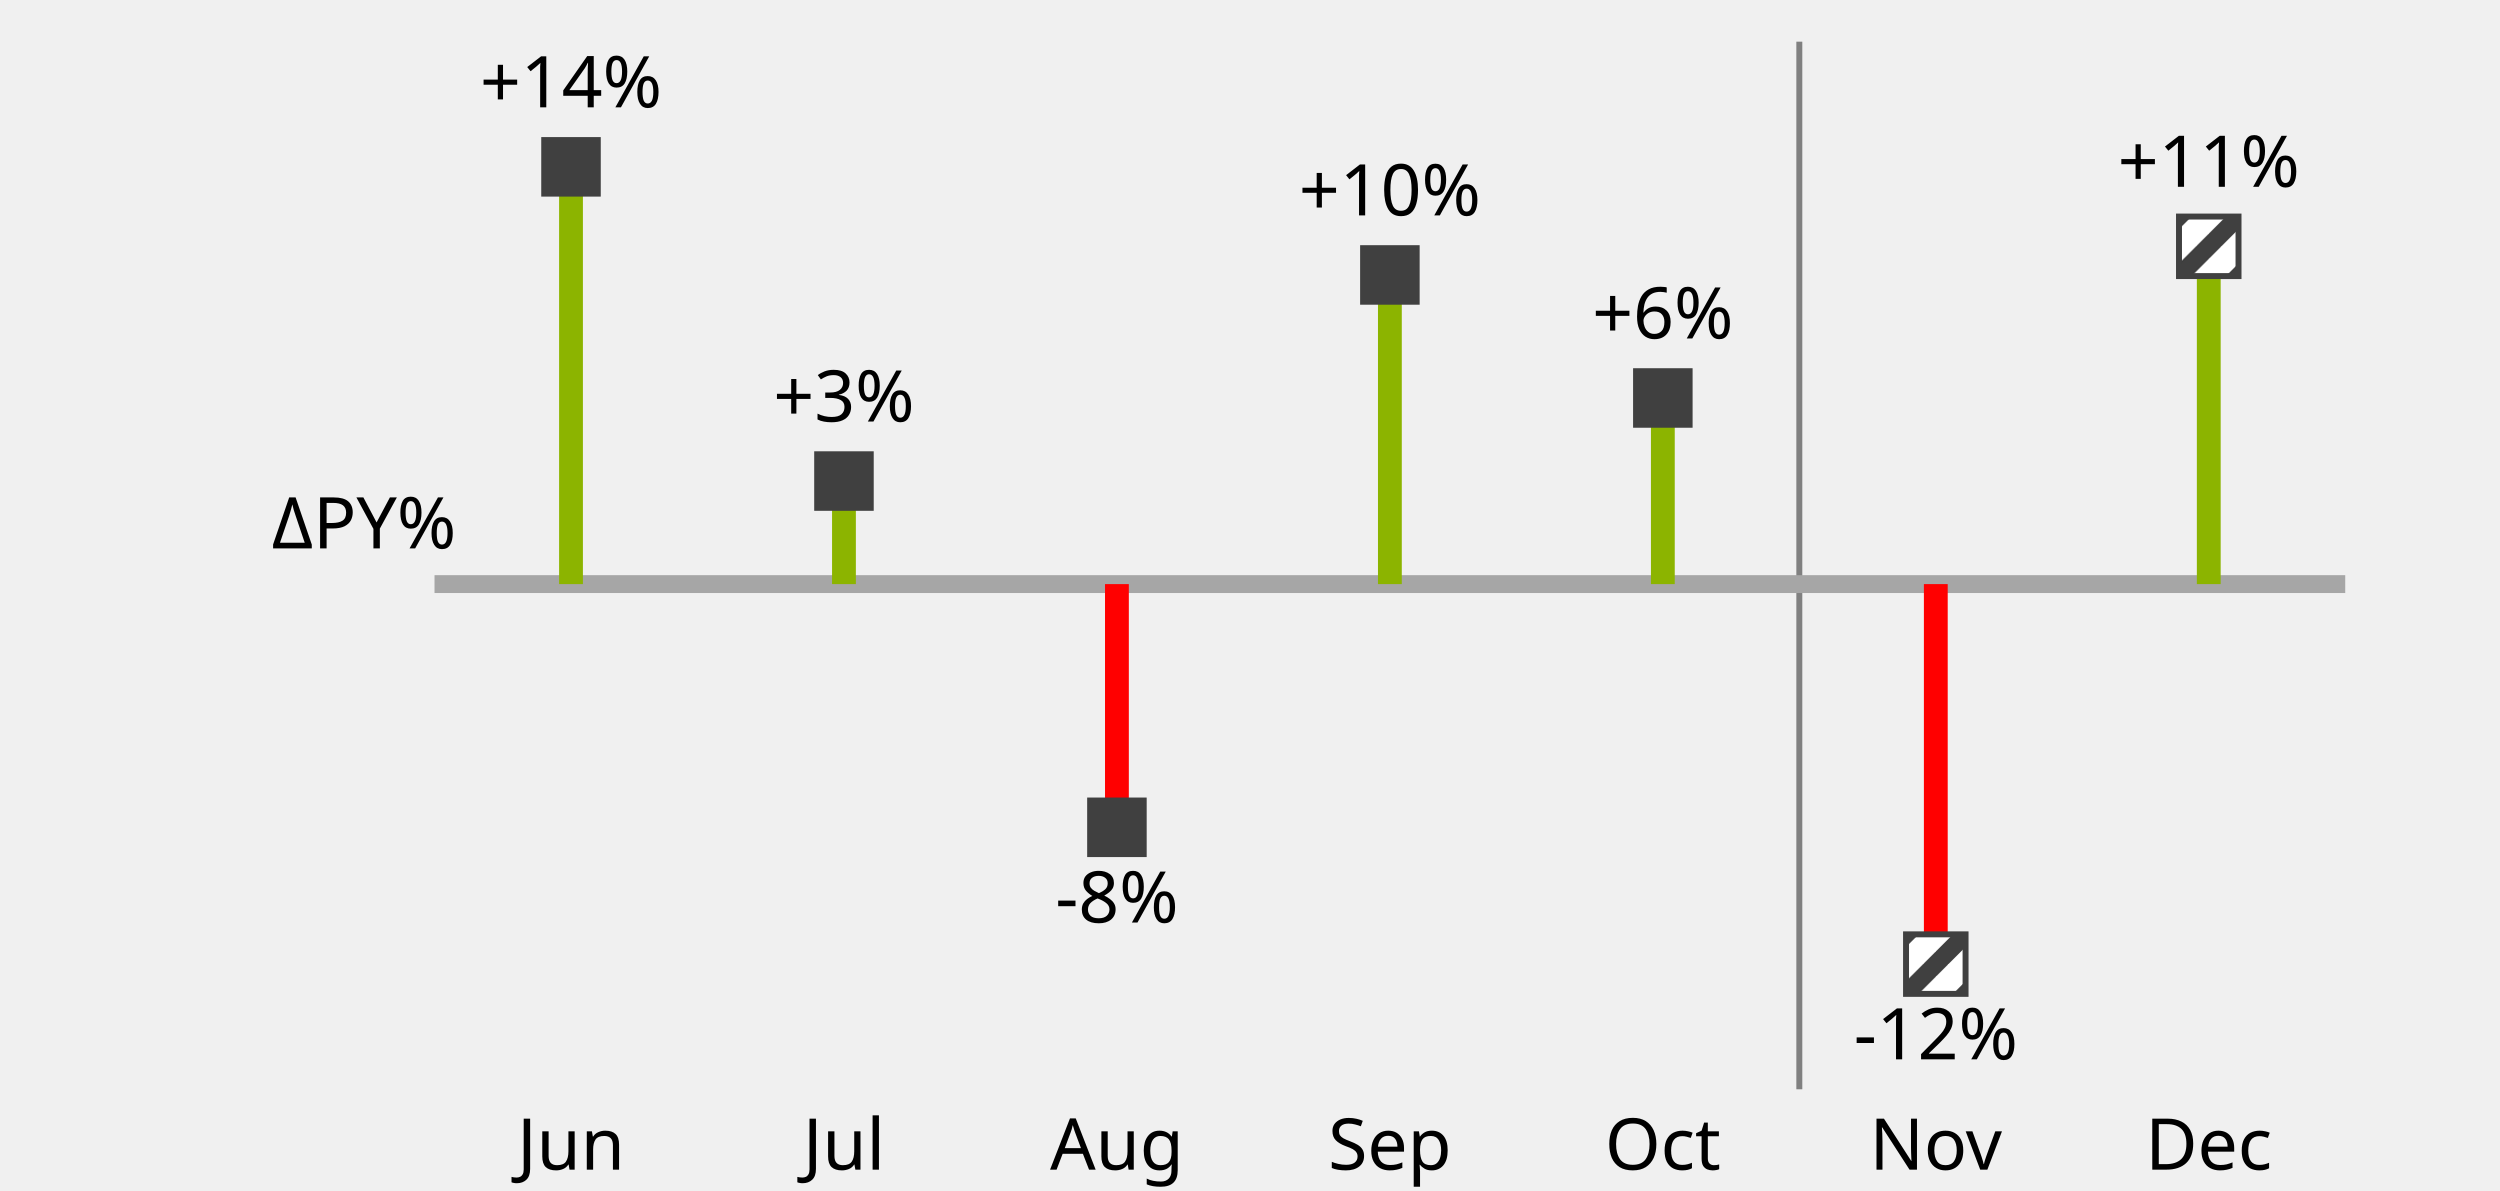
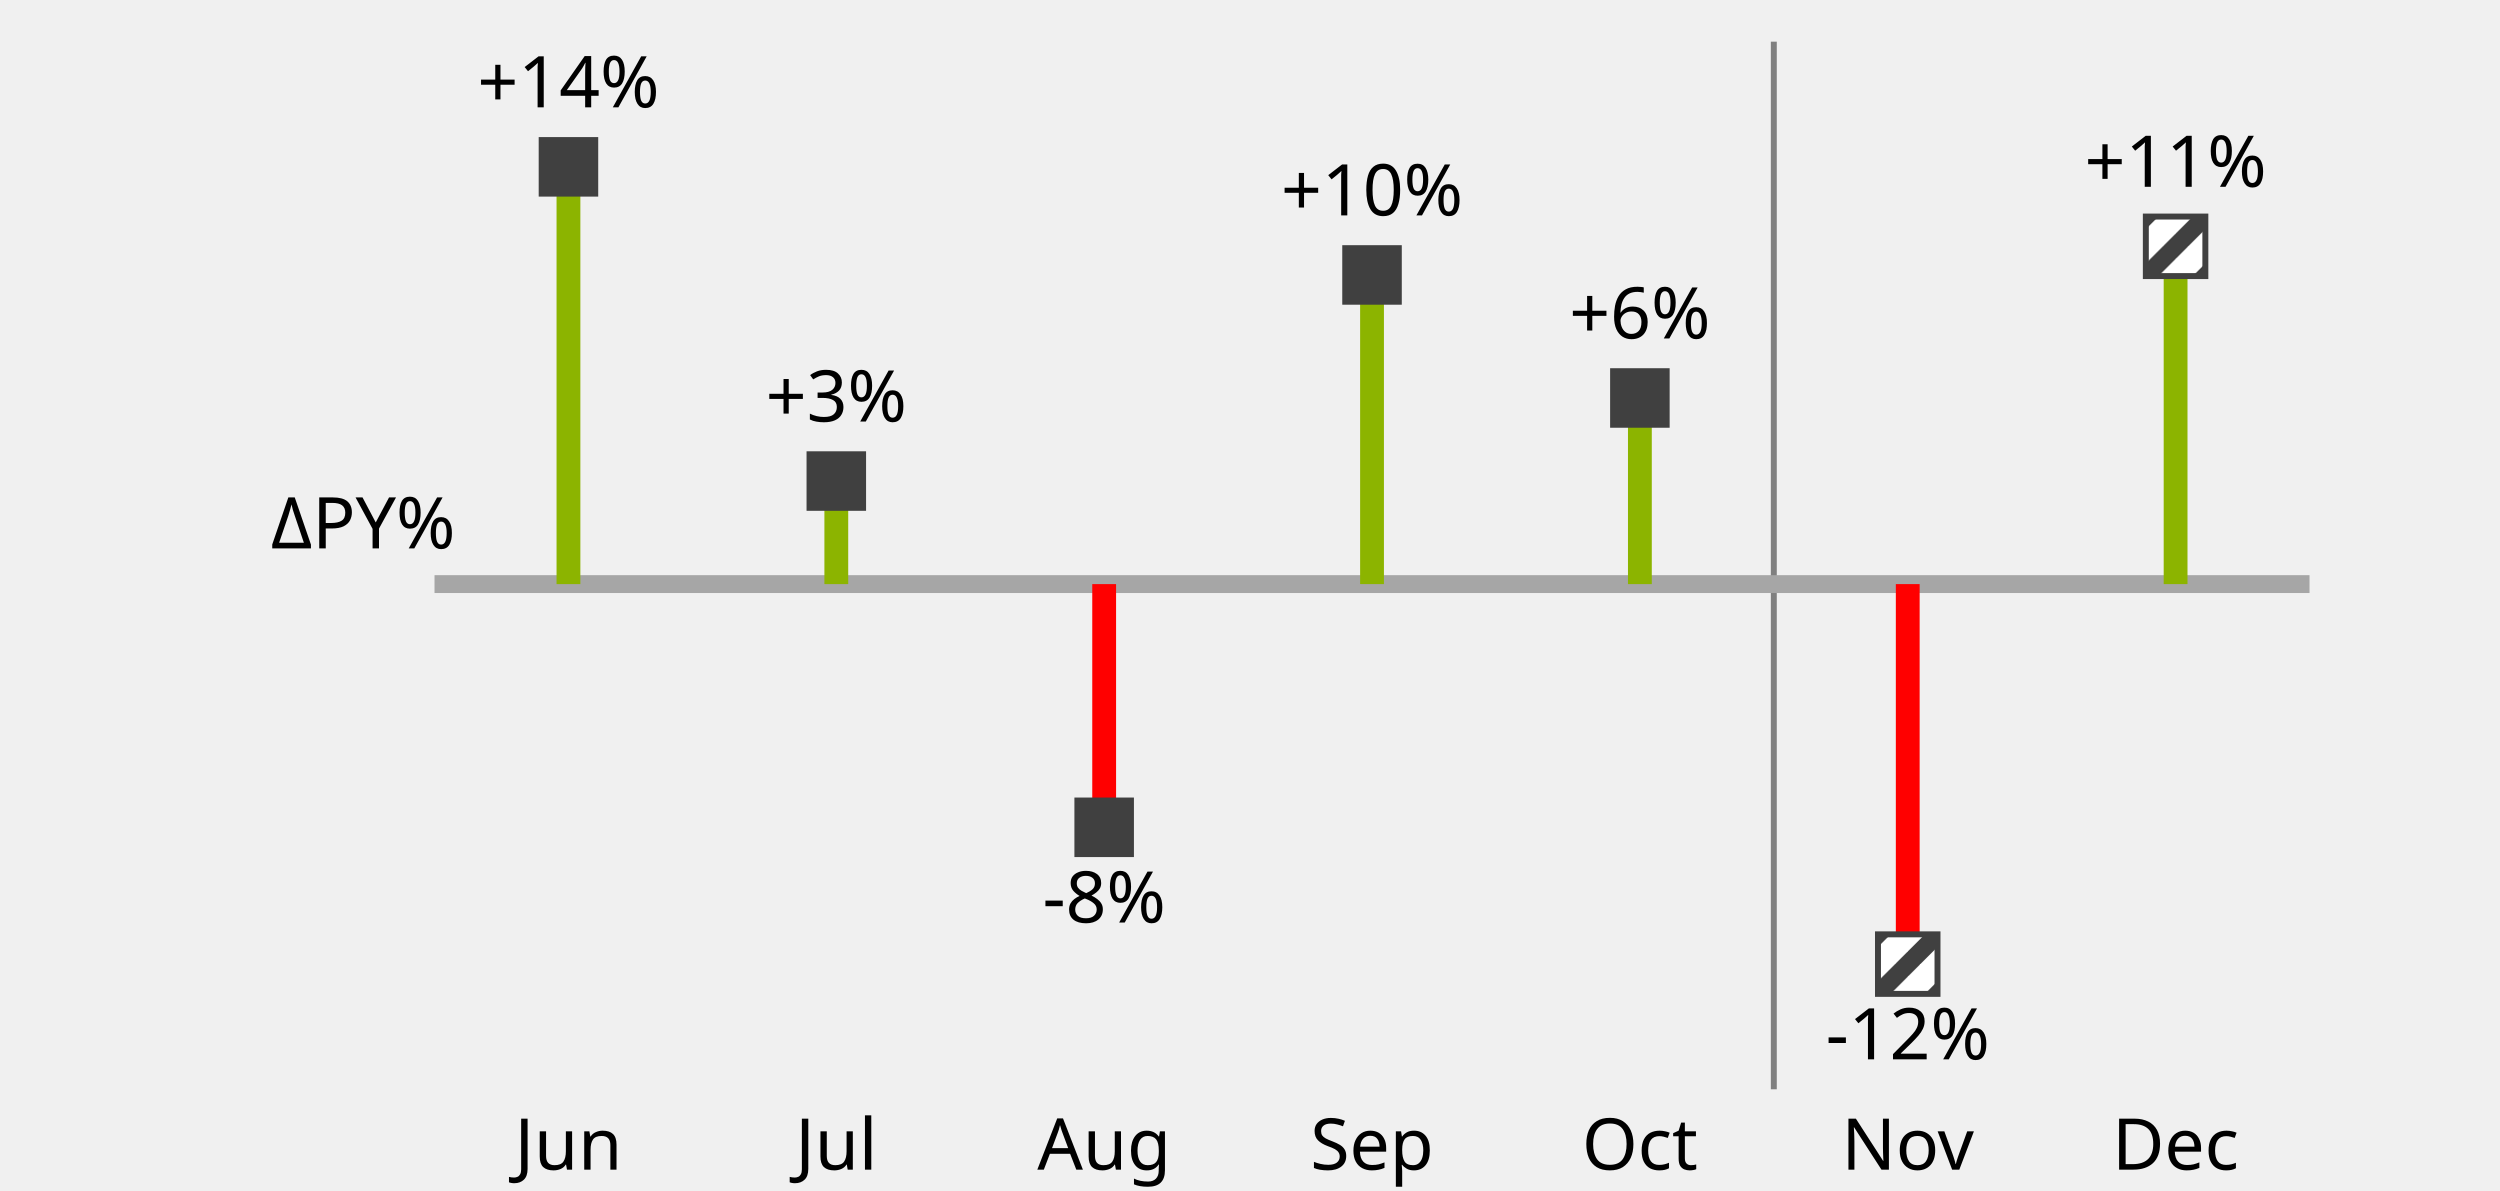
<svg xmlns="http://www.w3.org/2000/svg" version="1.1" class="marks" width="420" height="200" viewBox="0 0 420 200">
  <defs>
    <pattern id="pp-diagonal-stripe-3-404040-FFFFFF" patternUnits="userSpaceOnUse" width="10" height="10">
      <rect width="10" height="10" fill="#FFFFFF" />
      <path d="M-1,1 l2,-2 M0,10 l10,-10 M9,11 l2,-2" stroke="#404040" stroke-width="3" />
    </pattern>
  </defs>
  <g fill="none" stroke-miterlimit="4" transform="translate(73,7)">
    <g class="mark-group role-frame root" role="graphics-object" aria-roledescription="group mark container">
      <g transform="translate(0,0)">
-         <path class="background" aria-hidden="true" d="M0,0h321v176h-321Z" />
+         <path class="background" aria-hidden="true" d="M0,0h315v176h-315Z" />
        <g>
          <g class="mark-group role-axis" role="graphics-symbol" aria-roledescription="axis" aria-label="X-axis for a discrete scale with 7 values: Jun, Jul, Aug, Sep, Oct, Nov, Dec">
            <g transform="translate(0.5,176.5)">
              <path class="background" aria-hidden="true" d="M0,0h0v0h0Z" pointer-events="none" />
              <g>
                <g class="mark-text role-axis-label" pointer-events="none">
-                   <text text-anchor="middle" transform="translate(22.42857,13)" font-family="Segoe UI" font-size="12px" fill="#000000" opacity="1">Jun</text>
-                   <text text-anchor="middle" transform="translate(68.28571,13)" font-family="Segoe UI" font-size="12px" fill="#000000" opacity="1">Jul</text>
-                   <text text-anchor="middle" transform="translate(114.1429,13)" font-family="Segoe UI" font-size="12px" fill="#000000" opacity="1">Aug</text>
-                   <text text-anchor="middle" transform="translate(160,13)" font-family="Segoe UI" font-size="12px" fill="#000000" opacity="1">Sep</text>
-                   <text text-anchor="middle" transform="translate(205.8571,13)" font-family="Segoe UI" font-size="12px" fill="#000000" opacity="1">Oct</text>
-                   <text text-anchor="middle" transform="translate(251.7143,13)" font-family="Segoe UI" font-size="12px" fill="#000000" opacity="1">Nov</text>
-                   <text text-anchor="middle" transform="translate(297.5714,13)" font-family="Segoe UI" font-size="12px" fill="#000000" opacity="1">Dec</text>
+                   <text text-anchor="middle" transform="translate(22,13)" font-family="Segoe UI" font-size="12px" fill="#000000" opacity="1">Jun</text>
+                   <text text-anchor="middle" transform="translate(67,13)" font-family="Segoe UI" font-size="12px" fill="#000000" opacity="1">Jul</text>
+                   <text text-anchor="middle" transform="translate(112,13)" font-family="Segoe UI" font-size="12px" fill="#000000" opacity="1">Aug</text>
+                   <text text-anchor="middle" transform="translate(157,13)" font-family="Segoe UI" font-size="12px" fill="#000000" opacity="1">Sep</text>
+                   <text text-anchor="middle" transform="translate(202,13)" font-family="Segoe UI" font-size="12px" fill="#000000" opacity="1">Oct</text>
+                   <text text-anchor="middle" transform="translate(247,13)" font-family="Segoe UI" font-size="12px" fill="#000000" opacity="1">Nov</text>
+                   <text text-anchor="middle" transform="translate(292,13)" font-family="Segoe UI" font-size="12px" fill="#000000" opacity="1">Dec</text>
                </g>
              </g>
              <path class="foreground" aria-hidden="true" d="" pointer-events="none" display="none" />
            </g>
          </g>
          <g class="mark-symbol role-mark layer_0_marks" role="graphics-object" aria-roledescription="symbol mark container">
-             <path aria-label="Period: Jun" role="graphics-symbol" aria-roledescription="point" transform="translate(22.92857,0)" d="M2.739,0A2.739,2.739,0,1,1,-2.739,0A2.739,2.739,0,1,1,2.739,0" stroke="#4c78a8" stroke-width="2" opacity="0" />
-             <path aria-label="Period: Jul" role="graphics-symbol" aria-roledescription="point" transform="translate(68.78571,0)" d="M2.739,0A2.739,2.739,0,1,1,-2.739,0A2.739,2.739,0,1,1,2.739,0" stroke="#4c78a8" stroke-width="2" opacity="0" />
-             <path aria-label="Period: Aug" role="graphics-symbol" aria-roledescription="point" transform="translate(114.6429,0)" d="M2.739,0A2.739,2.739,0,1,1,-2.739,0A2.739,2.739,0,1,1,2.739,0" stroke="#4c78a8" stroke-width="2" opacity="0" />
-             <path aria-label="Period: Sep" role="graphics-symbol" aria-roledescription="point" transform="translate(160.5,0)" d="M2.739,0A2.739,2.739,0,1,1,-2.739,0A2.739,2.739,0,1,1,2.739,0" stroke="#4c78a8" stroke-width="2" opacity="0" />
-             <path aria-label="Period: Oct" role="graphics-symbol" aria-roledescription="point" transform="translate(206.3571,0)" d="M2.739,0A2.739,2.739,0,1,1,-2.739,0A2.739,2.739,0,1,1,2.739,0" stroke="#4c78a8" stroke-width="2" opacity="0" />
-             <path aria-label="Period: Nov" role="graphics-symbol" aria-roledescription="point" transform="translate(252.2143,0)" d="M2.739,0A2.739,2.739,0,1,1,-2.739,0A2.739,2.739,0,1,1,2.739,0" stroke="#4c78a8" stroke-width="2" opacity="0" />
-             <path aria-label="Period: Dec" role="graphics-symbol" aria-roledescription="point" transform="translate(298.0714,0)" d="M2.739,0A2.739,2.739,0,1,1,-2.739,0A2.739,2.739,0,1,1,2.739,0" stroke="#4c78a8" stroke-width="2" opacity="0" />
+             <path aria-label="Period: Jun" role="graphics-symbol" aria-roledescription="point" transform="translate(22.5,0)" d="M2.739,0A2.739,2.739,0,1,1,-2.739,0A2.739,2.739,0,1,1,2.739,0" stroke="#4c78a8" stroke-width="2" opacity="0" />
+             <path aria-label="Period: Jul" role="graphics-symbol" aria-roledescription="point" transform="translate(67.5,0)" d="M2.739,0A2.739,2.739,0,1,1,-2.739,0A2.739,2.739,0,1,1,2.739,0" stroke="#4c78a8" stroke-width="2" opacity="0" />
+             <path aria-label="Period: Aug" role="graphics-symbol" aria-roledescription="point" transform="translate(112.5,0)" d="M2.739,0A2.739,2.739,0,1,1,-2.739,0A2.739,2.739,0,1,1,2.739,0" stroke="#4c78a8" stroke-width="2" opacity="0" />
+             <path aria-label="Period: Sep" role="graphics-symbol" aria-roledescription="point" transform="translate(157.5,0)" d="M2.739,0A2.739,2.739,0,1,1,-2.739,0A2.739,2.739,0,1,1,2.739,0" stroke="#4c78a8" stroke-width="2" opacity="0" />
+             <path aria-label="Period: Oct" role="graphics-symbol" aria-roledescription="point" transform="translate(202.5,0)" d="M2.739,0A2.739,2.739,0,1,1,-2.739,0A2.739,2.739,0,1,1,2.739,0" stroke="#4c78a8" stroke-width="2" opacity="0" />
+             <path aria-label="Period: Nov" role="graphics-symbol" aria-roledescription="point" transform="translate(247.5,0)" d="M2.739,0A2.739,2.739,0,1,1,-2.739,0A2.739,2.739,0,1,1,2.739,0" stroke="#4c78a8" stroke-width="2" opacity="0" />
+             <path aria-label="Period: Dec" role="graphics-symbol" aria-roledescription="point" transform="translate(292.5,0)" d="M2.739,0A2.739,2.739,0,1,1,-2.739,0A2.739,2.739,0,1,1,2.739,0" stroke="#4c78a8" stroke-width="2" opacity="0" />
          </g>
          <g class="mark-symbol role-mark layer_1_marks" role="graphics-object" aria-roledescription="symbol mark container">
-             <path aria-label="Period: Jun" role="graphics-symbol" aria-roledescription="point" transform="translate(22.92857,176)" d="M2.739,0A2.739,2.739,0,1,1,-2.739,0A2.739,2.739,0,1,1,2.739,0" stroke="#4c78a8" stroke-width="2" opacity="0" />
-             <path aria-label="Period: Jul" role="graphics-symbol" aria-roledescription="point" transform="translate(68.78571,176)" d="M2.739,0A2.739,2.739,0,1,1,-2.739,0A2.739,2.739,0,1,1,2.739,0" stroke="#4c78a8" stroke-width="2" opacity="0" />
-             <path aria-label="Period: Aug" role="graphics-symbol" aria-roledescription="point" transform="translate(114.6429,176)" d="M2.739,0A2.739,2.739,0,1,1,-2.739,0A2.739,2.739,0,1,1,2.739,0" stroke="#4c78a8" stroke-width="2" opacity="0" />
-             <path aria-label="Period: Sep" role="graphics-symbol" aria-roledescription="point" transform="translate(160.5,176)" d="M2.739,0A2.739,2.739,0,1,1,-2.739,0A2.739,2.739,0,1,1,2.739,0" stroke="#4c78a8" stroke-width="2" opacity="0" />
-             <path aria-label="Period: Oct" role="graphics-symbol" aria-roledescription="point" transform="translate(206.3571,176)" d="M2.739,0A2.739,2.739,0,1,1,-2.739,0A2.739,2.739,0,1,1,2.739,0" stroke="#4c78a8" stroke-width="2" opacity="0" />
-             <path aria-label="Period: Nov" role="graphics-symbol" aria-roledescription="point" transform="translate(252.2143,176)" d="M2.739,0A2.739,2.739,0,1,1,-2.739,0A2.739,2.739,0,1,1,2.739,0" stroke="#4c78a8" stroke-width="2" opacity="0" />
-             <path aria-label="Period: Dec" role="graphics-symbol" aria-roledescription="point" transform="translate(298.0714,176)" d="M2.739,0A2.739,2.739,0,1,1,-2.739,0A2.739,2.739,0,1,1,2.739,0" stroke="#4c78a8" stroke-width="2" opacity="0" />
+             <path aria-label="Period: Jun" role="graphics-symbol" aria-roledescription="point" transform="translate(22.5,176)" d="M2.739,0A2.739,2.739,0,1,1,-2.739,0A2.739,2.739,0,1,1,2.739,0" stroke="#4c78a8" stroke-width="2" opacity="0" />
+             <path aria-label="Period: Jul" role="graphics-symbol" aria-roledescription="point" transform="translate(67.5,176)" d="M2.739,0A2.739,2.739,0,1,1,-2.739,0A2.739,2.739,0,1,1,2.739,0" stroke="#4c78a8" stroke-width="2" opacity="0" />
+             <path aria-label="Period: Aug" role="graphics-symbol" aria-roledescription="point" transform="translate(112.5,176)" d="M2.739,0A2.739,2.739,0,1,1,-2.739,0A2.739,2.739,0,1,1,2.739,0" stroke="#4c78a8" stroke-width="2" opacity="0" />
+             <path aria-label="Period: Sep" role="graphics-symbol" aria-roledescription="point" transform="translate(157.5,176)" d="M2.739,0A2.739,2.739,0,1,1,-2.739,0A2.739,2.739,0,1,1,2.739,0" stroke="#4c78a8" stroke-width="2" opacity="0" />
+             <path aria-label="Period: Oct" role="graphics-symbol" aria-roledescription="point" transform="translate(202.5,176)" d="M2.739,0A2.739,2.739,0,1,1,-2.739,0A2.739,2.739,0,1,1,2.739,0" stroke="#4c78a8" stroke-width="2" opacity="0" />
+             <path aria-label="Period: Nov" role="graphics-symbol" aria-roledescription="point" transform="translate(247.5,176)" d="M2.739,0A2.739,2.739,0,1,1,-2.739,0A2.739,2.739,0,1,1,2.739,0" stroke="#4c78a8" stroke-width="2" opacity="0" />
+             <path aria-label="Period: Dec" role="graphics-symbol" aria-roledescription="point" transform="translate(292.5,176)" d="M2.739,0A2.739,2.739,0,1,1,-2.739,0A2.739,2.739,0,1,1,2.739,0" stroke="#4c78a8" stroke-width="2" opacity="0" />
          </g>
          <g class="mark-rect role-mark layer_2_marks" role="graphics-object" aria-roledescription="rect mark container">
-             <path aria-label="Period: Jun" role="graphics-symbol" aria-roledescription="bar" d="M1.0658141036401503e-14,0h45.857v176h-45.857Z" opacity="1" />
-             <path aria-label="Period: Jul" role="graphics-symbol" aria-roledescription="bar" d="M45.857,0h45.857v176h-45.857Z" opacity="1" />
-             <path aria-label="Period: Aug" role="graphics-symbol" aria-roledescription="bar" d="M91.714,0h45.857v176h-45.857Z" opacity="1" />
-             <path aria-label="Period: Sep" role="graphics-symbol" aria-roledescription="bar" d="M137.571,0h45.857v176h-45.857Z" opacity="1" />
-             <path aria-label="Period: Oct" role="graphics-symbol" aria-roledescription="bar" d="M183.429,0h45.857v176h-45.857Z" opacity="1" />
-             <path aria-label="Period: Nov" role="graphics-symbol" aria-roledescription="bar" d="M229.286,0h45.857v176h-45.857Z" opacity="1" />
-             <path aria-label="Period: Dec" role="graphics-symbol" aria-roledescription="bar" d="M275.143,0h45.857v176h-45.857Z" opacity="1" />
+             <path aria-label="Period: Jun" role="graphics-symbol" aria-roledescription="bar" d="M1.4210854715202004e-14,0h45v176h-45Z" opacity="1" />
+             <path aria-label="Period: Jul" role="graphics-symbol" aria-roledescription="bar" d="M45,0h45v176h-45Z" opacity="1" />
+             <path aria-label="Period: Aug" role="graphics-symbol" aria-roledescription="bar" d="M90,0h45v176h-45Z" opacity="1" />
+             <path aria-label="Period: Sep" role="graphics-symbol" aria-roledescription="bar" d="M135,0h45v176h-45Z" opacity="1" />
+             <path aria-label="Period: Oct" role="graphics-symbol" aria-roledescription="bar" d="M180,0h45v176h-45Z" opacity="1" />
+             <path aria-label="Period: Nov" role="graphics-symbol" aria-roledescription="bar" d="M225,0h45v176h-45Z" opacity="1" />
+             <path aria-label="Period: Dec" role="graphics-symbol" aria-roledescription="bar" d="M270,0h45v176h-45Z" opacity="1" />
          </g>
          <g class="mark-rule role-mark layer_3_marks" role="graphics-object" aria-roledescription="rule mark container">
-             <line aria-label="Period: Nov" role="graphics-symbol" aria-roledescription="rule mark" transform="translate(229.2857,0)" x2="0" y2="176" stroke="#808080" stroke-width="1" />
+             <line aria-label="Period: Nov" role="graphics-symbol" aria-roledescription="rule mark" transform="translate(225,0)" x2="0" y2="176" stroke="#808080" stroke-width="1" />
          </g>
          <g class="mark-rule role-mark layer_4_marks" role="graphics-symbol" aria-roledescription="rule mark container">
-             <line transform="translate(0,91.12945)" x2="321" y2="0" stroke="#A6A6A6" stroke-width="3" />
+             <line transform="translate(0,91.12945)" x2="315" y2="0" stroke="#A6A6A6" stroke-width="3" />
          </g>
          <g class="mark-rule role-mark layer_5_marks" role="graphics-symbol" aria-roledescription="rule mark container" />
          <g class="mark-rule role-mark layer_6_marks" role="graphics-symbol" aria-roledescription="rule mark container" />
          <g class="mark-rule role-mark layer_7_marks" role="graphics-object" aria-roledescription="rule mark container">
-             <line aria-label="Period: Jun; Δ%: +14%" role="graphics-symbol" aria-roledescription="rule mark" transform="translate(22.92857,21.02987)" x2="0" y2="70.1" stroke="#8CB400" stroke-width="4" stroke-linecap="butt" opacity="1" />
-             <line aria-label="Period: Jul; Δ%: +3%" role="graphics-symbol" aria-roledescription="rule mark" transform="translate(68.78571,73.81672)" x2="0" y2="17.313" stroke="#8CB400" stroke-width="4" stroke-linecap="butt" opacity="1" />
-             <line aria-label="Period: Aug; Δ%: -8%" role="graphics-symbol" aria-roledescription="rule mark" transform="translate(114.6429,131.9875)" x2="0" y2="-40.858" stroke="#FF0000" stroke-width="4" stroke-linecap="butt" opacity="1" />
-             <line aria-label="Period: Sep; Δ%: +10%" role="graphics-symbol" aria-roledescription="rule mark" transform="translate(160.5,39.19126)" x2="0" y2="51.938" stroke="#8CB400" stroke-width="4" stroke-linecap="butt" opacity="1" />
-             <line aria-label="Period: Oct; Δ%: +6%" role="graphics-symbol" aria-roledescription="rule mark" transform="translate(206.3571,59.86054)" x2="0" y2="31.269" stroke="#8CB400" stroke-width="4" stroke-linecap="butt" opacity="1" />
-             <line aria-label="Period: Nov; Δ%: -12%" role="graphics-symbol" aria-roledescription="rule mark" transform="translate(252.2143,154.9701)" x2="0" y2="-63.841" stroke="#FF0000" stroke-width="4" stroke-linecap="butt" opacity="1" />
-             <line aria-label="Period: Dec; Δ%: +11%" role="graphics-symbol" aria-roledescription="rule mark" transform="translate(298.0714,34.38217)" x2="0" y2="56.747" stroke="#8CB400" stroke-width="4" stroke-linecap="butt" opacity="1" />
+             <line aria-label="Period: Jun; Δ%: +14%" role="graphics-symbol" aria-roledescription="rule mark" transform="translate(22.5,21.02987)" x2="0" y2="70.1" stroke="#8CB400" stroke-width="4" stroke-linecap="butt" opacity="1" />
+             <line aria-label="Period: Jul; Δ%: +3%" role="graphics-symbol" aria-roledescription="rule mark" transform="translate(67.5,73.81672)" x2="0" y2="17.313" stroke="#8CB400" stroke-width="4" stroke-linecap="butt" opacity="1" />
+             <line aria-label="Period: Aug; Δ%: -8%" role="graphics-symbol" aria-roledescription="rule mark" transform="translate(112.5,131.9875)" x2="0" y2="-40.858" stroke="#FF0000" stroke-width="4" stroke-linecap="butt" opacity="1" />
+             <line aria-label="Period: Sep; Δ%: +10%" role="graphics-symbol" aria-roledescription="rule mark" transform="translate(157.5,39.19126)" x2="0" y2="51.938" stroke="#8CB400" stroke-width="4" stroke-linecap="butt" opacity="1" />
+             <line aria-label="Period: Oct; Δ%: +6%" role="graphics-symbol" aria-roledescription="rule mark" transform="translate(202.5,59.86054)" x2="0" y2="31.269" stroke="#8CB400" stroke-width="4" stroke-linecap="butt" opacity="1" />
+             <line aria-label="Period: Nov; Δ%: -12%" role="graphics-symbol" aria-roledescription="rule mark" transform="translate(247.5,154.9701)" x2="0" y2="-63.841" stroke="#FF0000" stroke-width="4" stroke-linecap="butt" opacity="1" />
+             <line aria-label="Period: Dec; Δ%: +11%" role="graphics-symbol" aria-roledescription="rule mark" transform="translate(292.5,34.38217)" x2="0" y2="56.747" stroke="#8CB400" stroke-width="4" stroke-linecap="butt" opacity="1" />
          </g>
          <g class="mark-symbol role-mark layer_8_marks" role="graphics-object" aria-roledescription="symbol mark container">
-             <path aria-label="Period: Nov" role="graphics-symbol" aria-roledescription="square" transform="translate(252.2143,154.9701)" d="M-5,-5h10v10h-10Z" fill="#FFFFFF" stroke-width="2" opacity="1" />
-             <path aria-label="Period: Dec" role="graphics-symbol" aria-roledescription="square" transform="translate(298.0714,34.38217)" d="M-5,-5h10v10h-10Z" fill="#FFFFFF" stroke-width="2" opacity="1" />
+             <path aria-label="Period: Nov" role="graphics-symbol" aria-roledescription="square" transform="translate(247.5,154.9701)" d="M-5,-5h10v10h-10Z" fill="#FFFFFF" stroke-width="2" opacity="1" />
+             <path aria-label="Period: Dec" role="graphics-symbol" aria-roledescription="square" transform="translate(292.5,34.38217)" d="M-5,-5h10v10h-10Z" fill="#FFFFFF" stroke-width="2" opacity="1" />
          </g>
          <g class="mark-symbol role-mark layer_9_marks" role="graphics-object" aria-roledescription="symbol mark container">
-             <path aria-label="Period: Jun" role="graphics-symbol" aria-roledescription="square" transform="translate(22.92857,21.02987)" d="M-5,-5h10v10h-10Z" fill="#404040" stroke-width="1" opacity="1" />
-             <path aria-label="Period: Jul" role="graphics-symbol" aria-roledescription="square" transform="translate(68.78571,73.81672)" d="M-5,-5h10v10h-10Z" fill="#404040" stroke-width="1" opacity="1" />
-             <path aria-label="Period: Aug" role="graphics-symbol" aria-roledescription="square" transform="translate(114.6429,131.9875)" d="M-5,-5h10v10h-10Z" fill="#404040" stroke-width="1" opacity="1" />
-             <path aria-label="Period: Sep" role="graphics-symbol" aria-roledescription="square" transform="translate(160.5,39.19126)" d="M-5,-5h10v10h-10Z" fill="#404040" stroke-width="1" opacity="1" />
-             <path aria-label="Period: Oct" role="graphics-symbol" aria-roledescription="square" transform="translate(206.3571,59.86054)" d="M-5,-5h10v10h-10Z" fill="#404040" stroke-width="1" opacity="1" />
-             <path aria-label="Period: Nov" role="graphics-symbol" aria-roledescription="square" transform="translate(252.2143,154.9701)" d="M-5,-5h10v10h-10Z" fill="url(#pp-diagonal-stripe-3-404040-FFFFFF)" stroke="#404040" stroke-width="1" opacity="1" />
-             <path aria-label="Period: Dec" role="graphics-symbol" aria-roledescription="square" transform="translate(298.0714,34.38217)" d="M-5,-5h10v10h-10Z" fill="url(#pp-diagonal-stripe-3-404040-FFFFFF)" stroke="#404040" stroke-width="1" opacity="1" />
+             <path aria-label="Period: Jun" role="graphics-symbol" aria-roledescription="square" transform="translate(22.5,21.02987)" d="M-5,-5h10v10h-10Z" fill="#404040" stroke-width="1" opacity="1" />
+             <path aria-label="Period: Jul" role="graphics-symbol" aria-roledescription="square" transform="translate(67.5,73.81672)" d="M-5,-5h10v10h-10Z" fill="#404040" stroke-width="1" opacity="1" />
+             <path aria-label="Period: Aug" role="graphics-symbol" aria-roledescription="square" transform="translate(112.5,131.9875)" d="M-5,-5h10v10h-10Z" fill="#404040" stroke-width="1" opacity="1" />
+             <path aria-label="Period: Sep" role="graphics-symbol" aria-roledescription="square" transform="translate(157.5,39.19126)" d="M-5,-5h10v10h-10Z" fill="#404040" stroke-width="1" opacity="1" />
+             <path aria-label="Period: Oct" role="graphics-symbol" aria-roledescription="square" transform="translate(202.5,59.86054)" d="M-5,-5h10v10h-10Z" fill="#404040" stroke-width="1" opacity="1" />
+             <path aria-label="Period: Nov" role="graphics-symbol" aria-roledescription="square" transform="translate(247.5,154.9701)" d="M-5,-5h10v10h-10Z" fill="url(#pp-diagonal-stripe-3-404040-FFFFFF)" stroke="#404040" stroke-width="1" opacity="1" />
+             <path aria-label="Period: Dec" role="graphics-symbol" aria-roledescription="square" transform="translate(292.5,34.38217)" d="M-5,-5h10v10h-10Z" fill="url(#pp-diagonal-stripe-3-404040-FFFFFF)" stroke="#404040" stroke-width="1" opacity="1" />
          </g>
          <g class="mark-text role-mark layer_10_marks" role="graphics-object" aria-roledescription="text mark container">
-             <text aria-label="Period: Jun" role="graphics-symbol" aria-roledescription="text mark" text-anchor="middle" transform="translate(22.92857,11.02987)" font-family="Segoe UI" font-size="12px" fill="#000000">+14%</text>
-             <text aria-label="Period: Jul" role="graphics-symbol" aria-roledescription="text mark" text-anchor="middle" transform="translate(68.78571,63.81672)" font-family="Segoe UI" font-size="12px" fill="#000000">+3%</text>
-             <text aria-label="Period: Aug" role="graphics-symbol" aria-roledescription="text mark" text-anchor="middle" transform="translate(114.6429,147.9875)" font-family="Segoe UI" font-size="12px" fill="#000000">-8%</text>
-             <text aria-label="Period: Sep" role="graphics-symbol" aria-roledescription="text mark" text-anchor="middle" transform="translate(160.5,29.19126)" font-family="Segoe UI" font-size="12px" fill="#000000">+10%</text>
-             <text aria-label="Period: Oct" role="graphics-symbol" aria-roledescription="text mark" text-anchor="middle" transform="translate(206.3571,49.86054)" font-family="Segoe UI" font-size="12px" fill="#000000">+6%</text>
-             <text aria-label="Period: Nov" role="graphics-symbol" aria-roledescription="text mark" text-anchor="middle" transform="translate(252.2143,170.9701)" font-family="Segoe UI" font-size="12px" fill="#000000">-12%</text>
-             <text aria-label="Period: Dec" role="graphics-symbol" aria-roledescription="text mark" text-anchor="middle" transform="translate(298.0714,24.38217)" font-family="Segoe UI" font-size="12px" fill="#000000">+11%</text>
+             <text aria-label="Period: Jun" role="graphics-symbol" aria-roledescription="text mark" text-anchor="middle" transform="translate(22.5,11.02987)" font-family="Segoe UI" font-size="12px" fill="#000000">+14%</text>
+             <text aria-label="Period: Jul" role="graphics-symbol" aria-roledescription="text mark" text-anchor="middle" transform="translate(67.5,63.81672)" font-family="Segoe UI" font-size="12px" fill="#000000">+3%</text>
+             <text aria-label="Period: Aug" role="graphics-symbol" aria-roledescription="text mark" text-anchor="middle" transform="translate(112.5,147.9875)" font-family="Segoe UI" font-size="12px" fill="#000000">-8%</text>
+             <text aria-label="Period: Sep" role="graphics-symbol" aria-roledescription="text mark" text-anchor="middle" transform="translate(157.5,29.19126)" font-family="Segoe UI" font-size="12px" fill="#000000">+10%</text>
+             <text aria-label="Period: Oct" role="graphics-symbol" aria-roledescription="text mark" text-anchor="middle" transform="translate(202.5,49.86054)" font-family="Segoe UI" font-size="12px" fill="#000000">+6%</text>
+             <text aria-label="Period: Nov" role="graphics-symbol" aria-roledescription="text mark" text-anchor="middle" transform="translate(247.5,170.9701)" font-family="Segoe UI" font-size="12px" fill="#000000">-12%</text>
+             <text aria-label="Period: Dec" role="graphics-symbol" aria-roledescription="text mark" text-anchor="middle" transform="translate(292.5,24.38217)" font-family="Segoe UI" font-size="12px" fill="#000000">+11%</text>
          </g>
          <g class="mark-symbol role-mark layer_11_marks" role="graphics-symbol" aria-roledescription="symbol mark container" />
          <g class="mark-text role-mark layer_12_marks" role="graphics-object" aria-roledescription="text mark container">
-             <text aria-label="Period: Jun" role="graphics-symbol" aria-roledescription="text mark" text-anchor="end" transform="translate(3.642093,85.12945)" font-family="Segoe UI" font-size="12px" fill="#000000">ΔPY%</text>
+             <text aria-label="Period: Jun" role="graphics-symbol" aria-roledescription="text mark" text-anchor="end" transform="translate(3.49925,85.12945)" font-family="Segoe UI" font-size="12px" fill="#000000">ΔPY%</text>
          </g>
        </g>
        <path class="foreground" aria-hidden="true" d="" display="none" />
      </g>
    </g>
  </g>
</svg>
